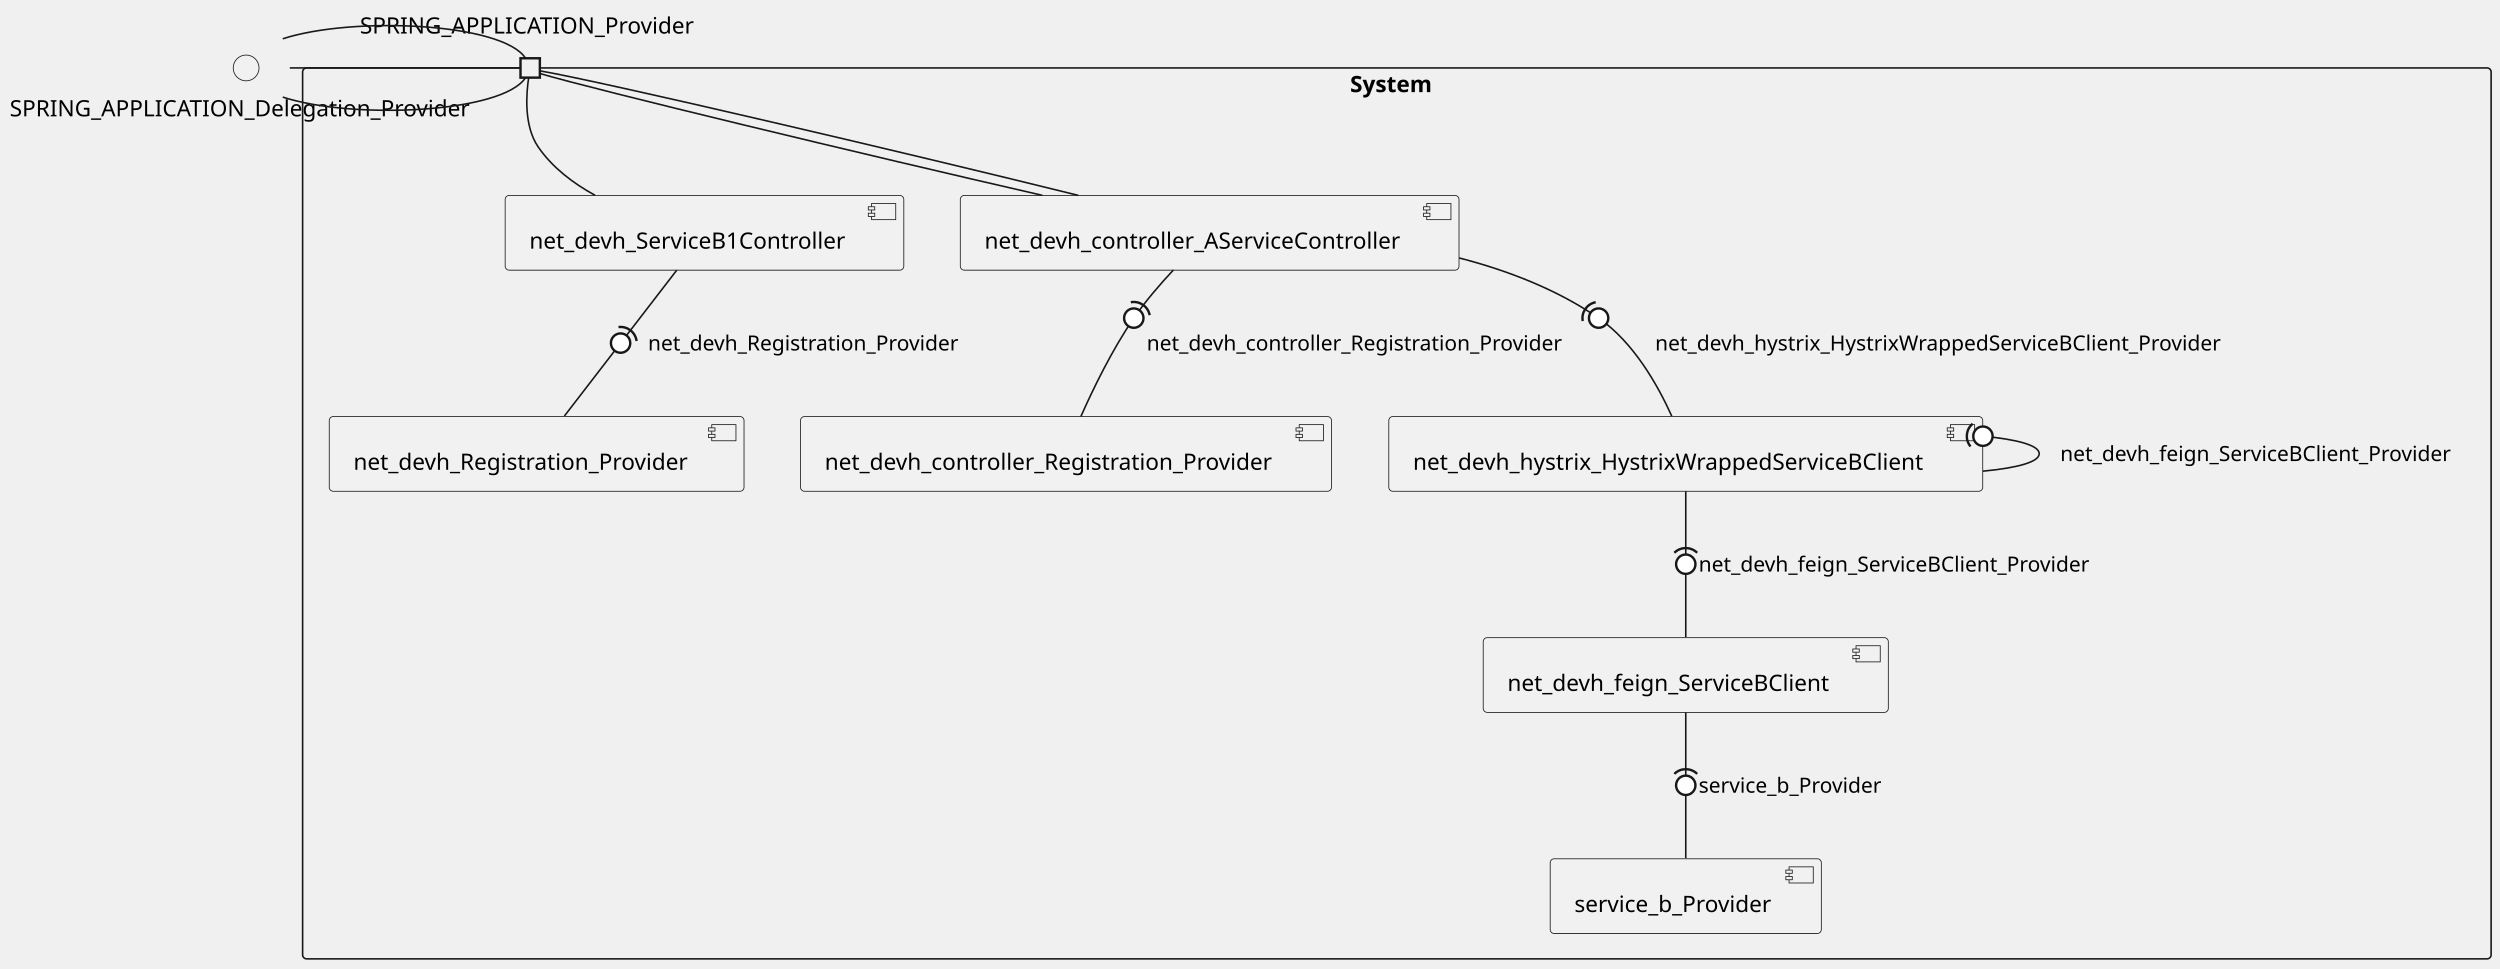
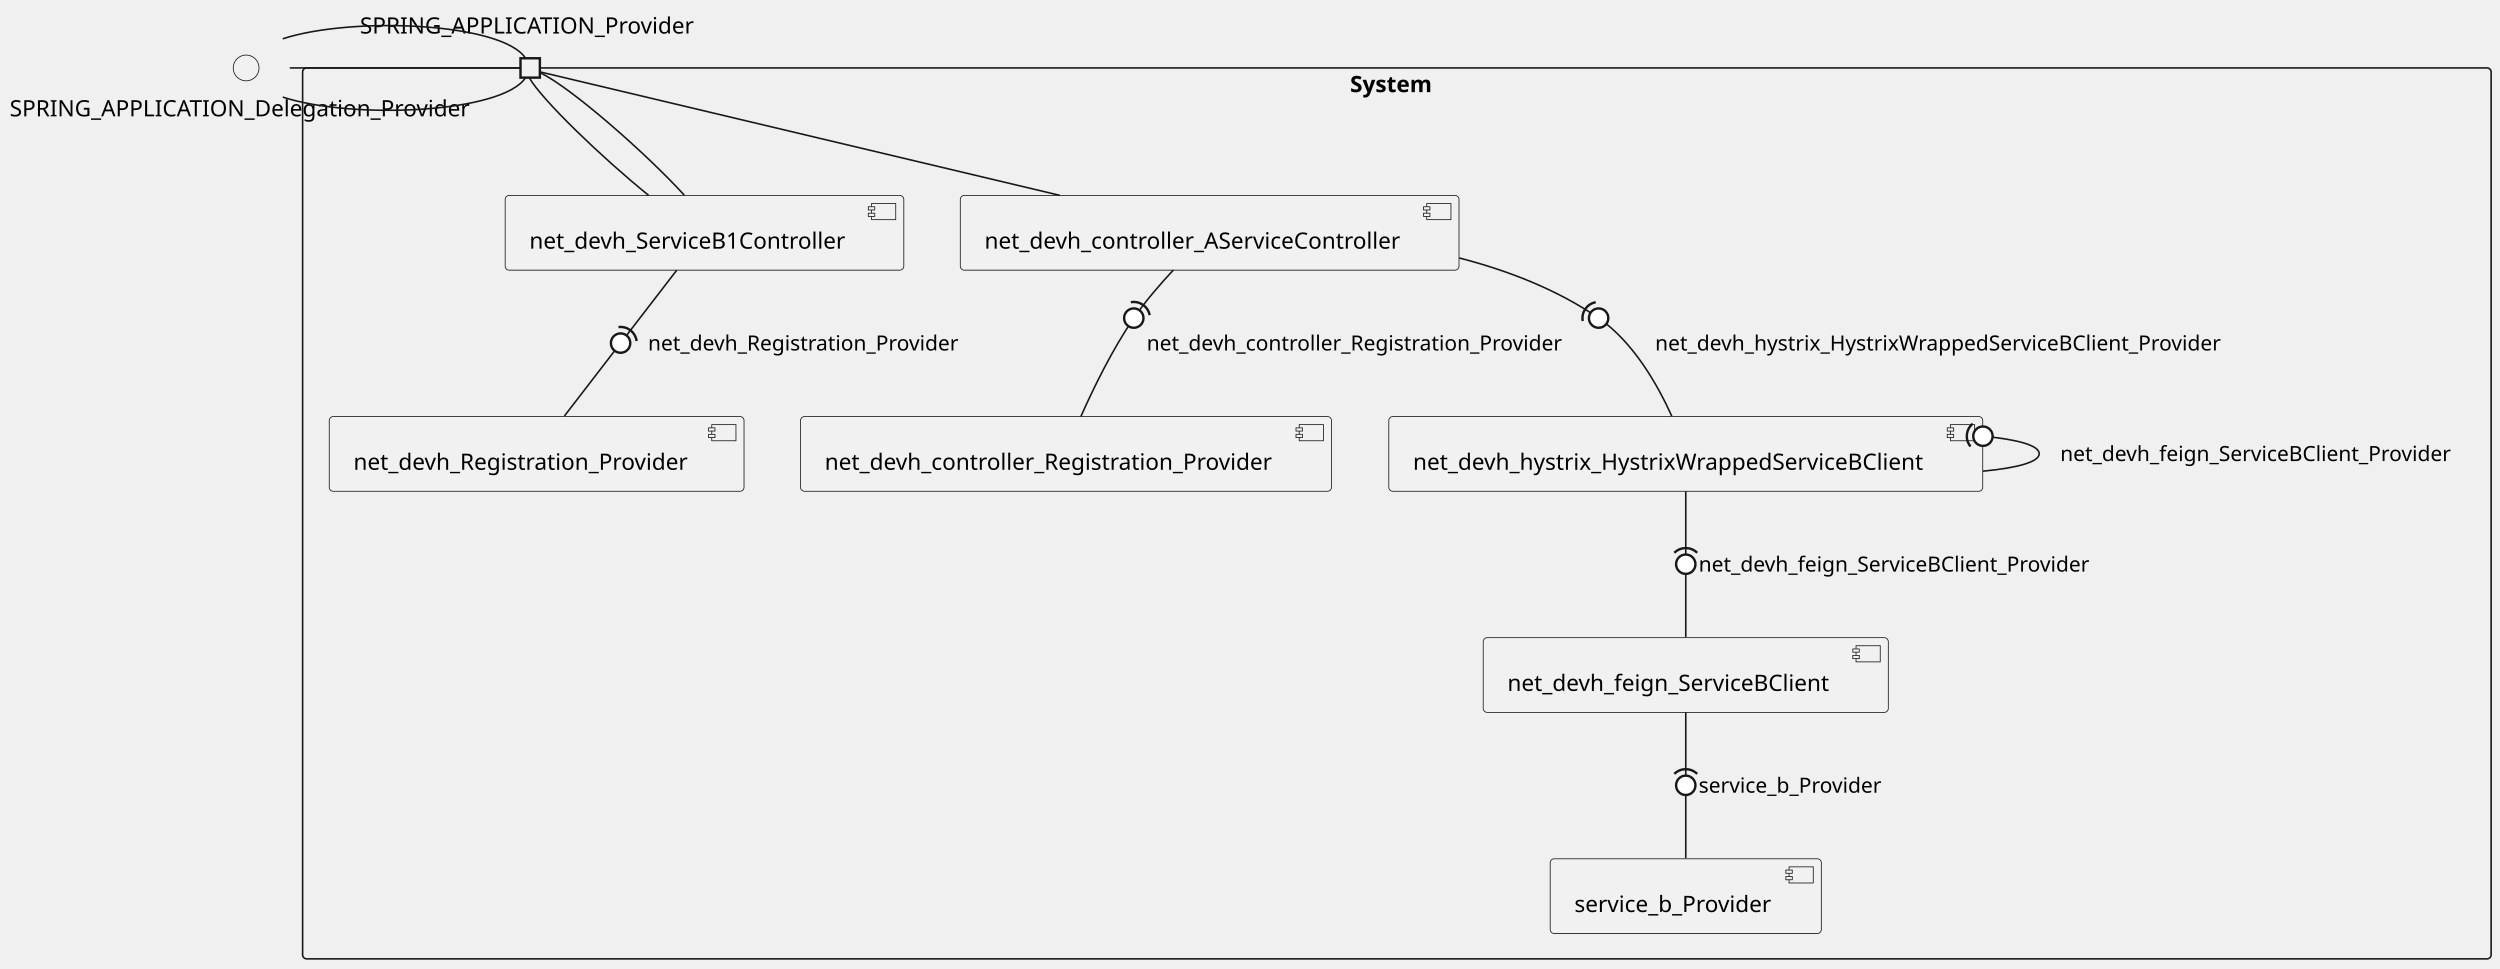
<svg xmlns="http://www.w3.org/2000/svg" xmlns:xlink="http://www.w3.org/1999/xlink" contentStyleType="text/css" height="600px" preserveAspectRatio="none" style="width:1549px;height:600px;background:#FFFFFF;" version="1.1" viewBox="0 0 1549 600" width="1549px" zoomAndPan="magnify">
  <defs />
  <g>
    <g id="cluster_System">
      <rect fill="none" height="552" rx="2.5" ry="2.5" style="stroke:#181818;stroke-width:1.0;" width="1356" x="187.5" y="42.099" />
      <text fill="#000000" font-family="sans-serif" font-size="14" font-weight="bold" lengthAdjust="spacing" textLength="58" x="836.5" y="57.094">System</text>
    </g>
    <g id="elem_net_devh_Registration_Provider">
-       <a href="yidongnan-spring-cloud-netflix-example.repository#_BQ_2aM4DEe64oq39uAHJWg" target="_top" title="yidongnan-spring-cloud-netflix-example.repository#_BQ_2aM4DEe64oq39uAHJWg" xlink:actuate="onRequest" xlink:href="yidongnan-spring-cloud-netflix-example.repository#_BQ_2aM4DEe64oq39uAHJWg" xlink:show="new" xlink:title="yidongnan-spring-cloud-netflix-example.repository#_BQ_2aM4DEe64oq39uAHJWg" xlink:type="simple">
+       <a href="yidongnan-spring-cloud-netflix-example.repository#_NK1Y1s7MEe6nUY9eceKnMQ" target="_top" title="yidongnan-spring-cloud-netflix-example.repository#_NK1Y1s7MEe6nUY9eceKnMQ" xlink:actuate="onRequest" xlink:href="yidongnan-spring-cloud-netflix-example.repository#_NK1Y1s7MEe6nUY9eceKnMQ" xlink:show="new" xlink:title="yidongnan-spring-cloud-netflix-example.repository#_NK1Y1s7MEe6nUY9eceKnMQ" xlink:type="simple">
        <rect fill="#F1F1F1" height="46.297" rx="2.5" ry="2.5" style="stroke:#181818;stroke-width:0.5;" width="257" x="204" y="258.099" />
        <rect fill="#F1F1F1" height="10" style="stroke:#181818;stroke-width:0.5;" width="15" x="441" y="263.099" />
        <rect fill="#F1F1F1" height="2" style="stroke:#181818;stroke-width:0.5;" width="4" x="439" y="265.099" />
        <rect fill="#F1F1F1" height="2" style="stroke:#181818;stroke-width:0.5;" width="4" x="439" y="269.099" />
        <text fill="#000000" font-family="sans-serif" font-size="14" lengthAdjust="spacing" textLength="217" x="219" y="291.094">net_devh_Registration_Provider</text>
      </a>
    </g>
    <g id="elem_net_devh_ServiceB1Controller">
-       <a href="yidongnan-spring-cloud-netflix-example.repository#_BQ_2aM4DEe64oq39uAHJWg" target="_top" title="yidongnan-spring-cloud-netflix-example.repository#_BQ_2aM4DEe64oq39uAHJWg" xlink:actuate="onRequest" xlink:href="yidongnan-spring-cloud-netflix-example.repository#_BQ_2aM4DEe64oq39uAHJWg" xlink:show="new" xlink:title="yidongnan-spring-cloud-netflix-example.repository#_BQ_2aM4DEe64oq39uAHJWg" xlink:type="simple">
+       <a href="yidongnan-spring-cloud-netflix-example.repository#_NK1Y1s7MEe6nUY9eceKnMQ" target="_top" title="yidongnan-spring-cloud-netflix-example.repository#_NK1Y1s7MEe6nUY9eceKnMQ" xlink:actuate="onRequest" xlink:href="yidongnan-spring-cloud-netflix-example.repository#_NK1Y1s7MEe6nUY9eceKnMQ" xlink:show="new" xlink:title="yidongnan-spring-cloud-netflix-example.repository#_NK1Y1s7MEe6nUY9eceKnMQ" xlink:type="simple">
        <rect fill="#F1F1F1" height="46.297" rx="2.5" ry="2.5" style="stroke:#181818;stroke-width:0.5;" width="247" x="313" y="121.099" />
        <rect fill="#F1F1F1" height="10" style="stroke:#181818;stroke-width:0.5;" width="15" x="540" y="126.099" />
        <rect fill="#F1F1F1" height="2" style="stroke:#181818;stroke-width:0.5;" width="4" x="538" y="128.099" />
        <rect fill="#F1F1F1" height="2" style="stroke:#181818;stroke-width:0.5;" width="4" x="538" y="132.099" />
        <text fill="#000000" font-family="sans-serif" font-size="14" lengthAdjust="spacing" textLength="207" x="328" y="154.094">net_devh_ServiceB1Controller</text>
      </a>
    </g>
    <g id="elem_net_devh_controller_AServiceController">
-       <a href="yidongnan-spring-cloud-netflix-example.repository#_BQ_2aM4DEe64oq39uAHJWg" target="_top" title="yidongnan-spring-cloud-netflix-example.repository#_BQ_2aM4DEe64oq39uAHJWg" xlink:actuate="onRequest" xlink:href="yidongnan-spring-cloud-netflix-example.repository#_BQ_2aM4DEe64oq39uAHJWg" xlink:show="new" xlink:title="yidongnan-spring-cloud-netflix-example.repository#_BQ_2aM4DEe64oq39uAHJWg" xlink:type="simple">
+       <a href="yidongnan-spring-cloud-netflix-example.repository#_NK1Y1s7MEe6nUY9eceKnMQ" target="_top" title="yidongnan-spring-cloud-netflix-example.repository#_NK1Y1s7MEe6nUY9eceKnMQ" xlink:actuate="onRequest" xlink:href="yidongnan-spring-cloud-netflix-example.repository#_NK1Y1s7MEe6nUY9eceKnMQ" xlink:show="new" xlink:title="yidongnan-spring-cloud-netflix-example.repository#_NK1Y1s7MEe6nUY9eceKnMQ" xlink:type="simple">
        <rect fill="#F1F1F1" height="46.297" rx="2.5" ry="2.5" style="stroke:#181818;stroke-width:0.5;" width="309" x="595" y="121.099" />
        <rect fill="#F1F1F1" height="10" style="stroke:#181818;stroke-width:0.5;" width="15" x="884" y="126.099" />
        <rect fill="#F1F1F1" height="2" style="stroke:#181818;stroke-width:0.5;" width="4" x="882" y="128.099" />
        <rect fill="#F1F1F1" height="2" style="stroke:#181818;stroke-width:0.5;" width="4" x="882" y="132.099" />
        <text fill="#000000" font-family="sans-serif" font-size="14" lengthAdjust="spacing" textLength="269" x="610" y="154.094">net_devh_controller_AServiceController</text>
      </a>
    </g>
    <g id="elem_net_devh_controller_Registration_Provider">
-       <a href="yidongnan-spring-cloud-netflix-example.repository#_BQ_2aM4DEe64oq39uAHJWg" target="_top" title="yidongnan-spring-cloud-netflix-example.repository#_BQ_2aM4DEe64oq39uAHJWg" xlink:actuate="onRequest" xlink:href="yidongnan-spring-cloud-netflix-example.repository#_BQ_2aM4DEe64oq39uAHJWg" xlink:show="new" xlink:title="yidongnan-spring-cloud-netflix-example.repository#_BQ_2aM4DEe64oq39uAHJWg" xlink:type="simple">
+       <a href="yidongnan-spring-cloud-netflix-example.repository#_NK1Y1s7MEe6nUY9eceKnMQ" target="_top" title="yidongnan-spring-cloud-netflix-example.repository#_NK1Y1s7MEe6nUY9eceKnMQ" xlink:actuate="onRequest" xlink:href="yidongnan-spring-cloud-netflix-example.repository#_NK1Y1s7MEe6nUY9eceKnMQ" xlink:show="new" xlink:title="yidongnan-spring-cloud-netflix-example.repository#_NK1Y1s7MEe6nUY9eceKnMQ" xlink:type="simple">
        <rect fill="#F1F1F1" height="46.297" rx="2.5" ry="2.5" style="stroke:#181818;stroke-width:0.5;" width="329" x="496" y="258.099" />
        <rect fill="#F1F1F1" height="10" style="stroke:#181818;stroke-width:0.5;" width="15" x="805" y="263.099" />
        <rect fill="#F1F1F1" height="2" style="stroke:#181818;stroke-width:0.5;" width="4" x="803" y="265.099" />
        <rect fill="#F1F1F1" height="2" style="stroke:#181818;stroke-width:0.5;" width="4" x="803" y="269.099" />
        <text fill="#000000" font-family="sans-serif" font-size="14" lengthAdjust="spacing" textLength="289" x="511" y="291.094">net_devh_controller_Registration_Provider</text>
      </a>
    </g>
    <g id="elem_net_devh_feign_ServiceBClient">
-       <a href="yidongnan-spring-cloud-netflix-example.repository#_BQ_2aM4DEe64oq39uAHJWg" target="_top" title="yidongnan-spring-cloud-netflix-example.repository#_BQ_2aM4DEe64oq39uAHJWg" xlink:actuate="onRequest" xlink:href="yidongnan-spring-cloud-netflix-example.repository#_BQ_2aM4DEe64oq39uAHJWg" xlink:show="new" xlink:title="yidongnan-spring-cloud-netflix-example.repository#_BQ_2aM4DEe64oq39uAHJWg" xlink:type="simple">
+       <a href="yidongnan-spring-cloud-netflix-example.repository#_NK1Y1s7MEe6nUY9eceKnMQ" target="_top" title="yidongnan-spring-cloud-netflix-example.repository#_NK1Y1s7MEe6nUY9eceKnMQ" xlink:actuate="onRequest" xlink:href="yidongnan-spring-cloud-netflix-example.repository#_NK1Y1s7MEe6nUY9eceKnMQ" xlink:show="new" xlink:title="yidongnan-spring-cloud-netflix-example.repository#_NK1Y1s7MEe6nUY9eceKnMQ" xlink:type="simple">
        <rect fill="#F1F1F1" height="46.297" rx="2.5" ry="2.5" style="stroke:#181818;stroke-width:0.5;" width="251" x="919" y="395.099" />
        <rect fill="#F1F1F1" height="10" style="stroke:#181818;stroke-width:0.5;" width="15" x="1150" y="400.099" />
        <rect fill="#F1F1F1" height="2" style="stroke:#181818;stroke-width:0.5;" width="4" x="1148" y="402.099" />
        <rect fill="#F1F1F1" height="2" style="stroke:#181818;stroke-width:0.5;" width="4" x="1148" y="406.099" />
        <text fill="#000000" font-family="sans-serif" font-size="14" lengthAdjust="spacing" textLength="211" x="934" y="428.094">net_devh_feign_ServiceBClient</text>
      </a>
    </g>
    <g id="elem_net_devh_hystrix_HystrixWrappedServiceBClient">
-       <a href="yidongnan-spring-cloud-netflix-example.repository#_BQ_2aM4DEe64oq39uAHJWg" target="_top" title="yidongnan-spring-cloud-netflix-example.repository#_BQ_2aM4DEe64oq39uAHJWg" xlink:actuate="onRequest" xlink:href="yidongnan-spring-cloud-netflix-example.repository#_BQ_2aM4DEe64oq39uAHJWg" xlink:show="new" xlink:title="yidongnan-spring-cloud-netflix-example.repository#_BQ_2aM4DEe64oq39uAHJWg" xlink:type="simple">
+       <a href="yidongnan-spring-cloud-netflix-example.repository#_NK1Y1s7MEe6nUY9eceKnMQ" target="_top" title="yidongnan-spring-cloud-netflix-example.repository#_NK1Y1s7MEe6nUY9eceKnMQ" xlink:actuate="onRequest" xlink:href="yidongnan-spring-cloud-netflix-example.repository#_NK1Y1s7MEe6nUY9eceKnMQ" xlink:show="new" xlink:title="yidongnan-spring-cloud-netflix-example.repository#_NK1Y1s7MEe6nUY9eceKnMQ" xlink:type="simple">
        <rect fill="#F1F1F1" height="46.297" rx="2.5" ry="2.5" style="stroke:#181818;stroke-width:0.5;" width="368" x="860.5" y="258.099" />
        <rect fill="#F1F1F1" height="10" style="stroke:#181818;stroke-width:0.5;" width="15" x="1208.5" y="263.099" />
        <rect fill="#F1F1F1" height="2" style="stroke:#181818;stroke-width:0.5;" width="4" x="1206.5" y="265.099" />
        <rect fill="#F1F1F1" height="2" style="stroke:#181818;stroke-width:0.5;" width="4" x="1206.5" y="269.099" />
        <text fill="#000000" font-family="sans-serif" font-size="14" lengthAdjust="spacing" textLength="328" x="875.5" y="291.094">net_devh_hystrix_HystrixWrappedServiceBClient</text>
      </a>
    </g>
    <g id="elem_service_b_Provider">
-       <a href="yidongnan-spring-cloud-netflix-example.repository#_BQ_2aM4DEe64oq39uAHJWg" target="_top" title="yidongnan-spring-cloud-netflix-example.repository#_BQ_2aM4DEe64oq39uAHJWg" xlink:actuate="onRequest" xlink:href="yidongnan-spring-cloud-netflix-example.repository#_BQ_2aM4DEe64oq39uAHJWg" xlink:show="new" xlink:title="yidongnan-spring-cloud-netflix-example.repository#_BQ_2aM4DEe64oq39uAHJWg" xlink:type="simple">
+       <a href="yidongnan-spring-cloud-netflix-example.repository#_NK1Y1s7MEe6nUY9eceKnMQ" target="_top" title="yidongnan-spring-cloud-netflix-example.repository#_NK1Y1s7MEe6nUY9eceKnMQ" xlink:actuate="onRequest" xlink:href="yidongnan-spring-cloud-netflix-example.repository#_NK1Y1s7MEe6nUY9eceKnMQ" xlink:show="new" xlink:title="yidongnan-spring-cloud-netflix-example.repository#_NK1Y1s7MEe6nUY9eceKnMQ" xlink:type="simple">
        <rect fill="#F1F1F1" height="46.297" rx="2.5" ry="2.5" style="stroke:#181818;stroke-width:0.5;" width="168" x="960.5" y="532.099" />
        <rect fill="#F1F1F1" height="10" style="stroke:#181818;stroke-width:0.5;" width="15" x="1108.5" y="537.099" />
        <rect fill="#F1F1F1" height="2" style="stroke:#181818;stroke-width:0.5;" width="4" x="1106.5" y="539.099" />
        <rect fill="#F1F1F1" height="2" style="stroke:#181818;stroke-width:0.5;" width="4" x="1106.5" y="543.099" />
        <text fill="#000000" font-family="sans-serif" font-size="14" lengthAdjust="spacing" textLength="128" x="975.5" y="565.094">service_b_Provider</text>
      </a>
    </g>
    <text fill="#000000" font-family="sans-serif" font-size="14" lengthAdjust="spacing" textLength="211" x="223" y="20.797">SPRING_APPLICATION_Provider</text>
    <rect fill="#F1F1F1" height="12" style="stroke:#181818;stroke-width:1.5;" width="12" x="322.5" y="36.099" />
    <g id="elem_SPRING_APPLICATION_Delegation_Provider">
      <ellipse cx="152.5" cy="42.099" fill="#F1F1F1" rx="8" ry="8" style="stroke:#181818;stroke-width:0.5;" />
      <text fill="#000000" font-family="sans-serif" font-size="14" lengthAdjust="spacing" textLength="293" x="6" y="72.094">SPRING_APPLICATION_Delegation_Provider</text>
    </g>
    <g id="link_SPRING_APPLICATION_Delegation_Provider_SPRING_APPLICATION_Provider">
      <path d="M175.19,60.159 C218.19,74.199 311.35,70.189 325.64,48.099 " fill="none" id="SPRING_APPLICATION_Delegation_Provider-SPRING_APPLICATION_Provider" style="stroke:#181818;stroke-width:1.0;" />
    </g>
    <g id="link_SPRING_APPLICATION_Delegation_Provider_SPRING_APPLICATION_Provider">
      <path d="M179.55,42.099 C221.45,42.099 301.27,42.099 322.31,42.099 " fill="none" id="SPRING_APPLICATION_Delegation_Provider-SPRING_APPLICATION_Provider-1" style="stroke:#181818;stroke-width:1.0;" />
    </g>
    <g id="link_SPRING_APPLICATION_Delegation_Provider_SPRING_APPLICATION_Provider">
      <path d="M175.19,24.039 C218.19,9.999 311.35,14.009 325.64,36.099 " fill="none" id="SPRING_APPLICATION_Delegation_Provider-SPRING_APPLICATION_Provider-2" style="stroke:#181818;stroke-width:1.0;" />
    </g>
    <g id="link_SPRING_APPLICATION_Provider_net_devh_controller_AServiceController">
-       <path d="M334.57,45.569 C369.36,55.809 534.58,95.569 645.89,121.049 " fill="none" id="SPRING_APPLICATION_Provider-net_devh_controller_AServiceController" style="stroke:#181818;stroke-width:1.0;" />
-     </g>
-     <g id="link_SPRING_APPLICATION_Provider_net_devh_controller_AServiceController">
-       <path d="M334.59,43.899 C372.03,50.339 558.13,93.849 668.16,121.069 " fill="none" id="SPRING_APPLICATION_Provider-net_devh_controller_AServiceController-1" style="stroke:#181818;stroke-width:1.0;" />
+       <path d="M334.78,44.589 C370.02,52.959 545.59,94.669 656.7,121.059 " fill="none" id="SPRING_APPLICATION_Provider-net_devh_controller_AServiceController" style="stroke:#181818;stroke-width:1.0;" />
    </g>
    <g id="link_SPRING_APPLICATION_Provider_net_devh_ServiceB1Controller">
-       <path d="M327.57,48.119 C326.12,57.479 324.37,77.859 333.5,91.099 C342.25,103.799 355.06,113.559 368.69,121.009 " fill="none" id="SPRING_APPLICATION_Provider-net_devh_ServiceB1Controller" style="stroke:#181818;stroke-width:1.0;" />
+       <path d="M327.98,48.199 C335.34,61.409 372.61,97.389 401.91,121.059 " fill="none" id="SPRING_APPLICATION_Provider-net_devh_ServiceB1Controller" style="stroke:#181818;stroke-width:1.0;" />
+     </g>
+     <g id="link_SPRING_APPLICATION_Provider_net_devh_ServiceB1Controller">
+       <path d="M334.63,45.009 C353.83,54.239 400.2,94.909 423.96,120.889 " fill="none" id="SPRING_APPLICATION_Provider-net_devh_ServiceB1Controller-1" style="stroke:#181818;stroke-width:1.0;" />
    </g>
    <g id="link_net_devh_ServiceB1Controller_net_devh_Registration_Provider">
      <path d="M419.33,167.389 C400.06,192.409 368.98,232.749 349.7,257.769 " fill="none" id="net_devh_ServiceB1Controller-net_devh_Registration_Provider" style="stroke:#181818;stroke-width:1.0;" />
      <text fill="#000000" font-family="sans-serif" font-size="13" lengthAdjust="spacing" textLength="201" x="401.5" y="217.166">net_devh_Registration_Provider</text>
      <path d="M394.436,211.293 A10,10 0 0 0 383.233 202.662" fill="none" style="stroke:#181818;stroke-width:1.5;" />
      <ellipse cx="384.519" cy="212.579" fill="#FFFFFF" rx="6" ry="6" style="stroke:#181818;stroke-width:1.5;" />
    </g>
    <g id="link_net_devh_controller_AServiceController_net_devh_controller_Registration_Provider">
      <path d="M727.04,167.289 C718.76,176.129 709.66,186.669 702.5,197.099 C689.15,216.539 677.37,240.799 669.71,258.059 " fill="none" id="net_devh_controller_AServiceController-net_devh_controller_Registration_Provider" style="stroke:#181818;stroke-width:1.0;" />
      <text fill="#000000" font-family="sans-serif" font-size="13" lengthAdjust="spacing" textLength="268" x="710.5" y="217.166">net_devh_controller_Registration_Provider</text>
      <path d="M712.332,195.271 A10,10 0 0 0 700.672 187.267" fill="none" style="stroke:#181818;stroke-width:1.5;" />
      <ellipse cx="702.5" cy="197.099" fill="#FFFFFF" rx="6" ry="6" style="stroke:#181818;stroke-width:1.5;" />
    </g>
    <g id="link_net_devh_hystrix_HystrixWrappedServiceBClient_net_devh_hystrix_HystrixWrappedServiceBClient">
      <path d="M1228.63,270.259 C1249.77,272.269 1263.5,275.889 1263.5,281.099 C1263.5,286.309 1249.77,289.929 1228.63,291.939 " fill="none" id="net_devh_hystrix_HystrixWrappedServiceBClient-net_devh_hystrix_HystrixWrappedServiceBClient" style="stroke:#181818;stroke-width:1.0;" />
      <text fill="#000000" font-family="sans-serif" font-size="13" lengthAdjust="spacing" textLength="255" x="1276.5" y="285.666">net_devh_feign_ServiceBClient_Provider</text>
      <path d="M1222.26,262.55 A10,10 0 0 0 1220.921 276.629" fill="none" style="stroke:#181818;stroke-width:1.5;" />
      <ellipse cx="1228.63" cy="270.259" fill="#FFFFFF" rx="6" ry="6" style="stroke:#181818;stroke-width:1.5;" />
    </g>
    <g id="link_net_devh_hystrix_HystrixWrappedServiceBClient_net_devh_feign_ServiceBClient">
      <path d="M1044.5,304.389 C1044.5,329.409 1044.5,369.749 1044.5,394.769 " fill="none" id="net_devh_hystrix_HystrixWrappedServiceBClient-net_devh_feign_ServiceBClient" style="stroke:#181818;stroke-width:1.0;" />
      <text fill="#000000" font-family="sans-serif" font-size="13" lengthAdjust="spacing" textLength="255" x="1052.5" y="354.166">net_devh_feign_ServiceBClient_Provider</text>
      <path d="M1051.571,342.508 A10,10 0 0 0 1037.429 342.508" fill="none" style="stroke:#181818;stroke-width:1.5;" />
      <ellipse cx="1044.5" cy="349.579" fill="#FFFFFF" rx="6" ry="6" style="stroke:#181818;stroke-width:1.5;" />
    </g>
    <g id="link_net_devh_controller_AServiceController_net_devh_hystrix_HystrixWrappedServiceBClient">
      <path d="M904.07,159.809 C934.54,167.689 964.95,179.489 990.5,197.099 C1012.16,212.019 1027.22,238.749 1035.83,257.849 " fill="none" id="net_devh_controller_AServiceController-net_devh_hystrix_HystrixWrappedServiceBClient" style="stroke:#181818;stroke-width:1.0;" />
      <text fill="#000000" font-family="sans-serif" font-size="13" lengthAdjust="spacing" textLength="366" x="1025.5" y="217.166">net_devh_hystrix_HystrixWrappedServiceBClient_Provider</text>
      <path d="M988.691,187.264 A10,10 0 0 0 980.665 198.908" fill="none" style="stroke:#181818;stroke-width:1.5;" />
      <ellipse cx="990.5" cy="197.099" fill="#FFFFFF" rx="6" ry="6" style="stroke:#181818;stroke-width:1.5;" />
    </g>
    <g id="link_net_devh_feign_ServiceBClient_service_b_Provider">
      <path d="M1044.5,441.389 C1044.5,466.409 1044.5,506.749 1044.5,531.769 " fill="none" id="net_devh_feign_ServiceBClient-service_b_Provider" style="stroke:#181818;stroke-width:1.0;" />
      <text fill="#000000" font-family="sans-serif" font-size="13" lengthAdjust="spacing" textLength="119" x="1052.5" y="491.166">service_b_Provider</text>
      <path d="M1051.571,479.508 A10,10 0 0 0 1037.429 479.508" fill="none" style="stroke:#181818;stroke-width:1.5;" />
      <ellipse cx="1044.5" cy="486.579" fill="#FFFFFF" rx="6" ry="6" style="stroke:#181818;stroke-width:1.5;" />
    </g>
  </g>
</svg>
